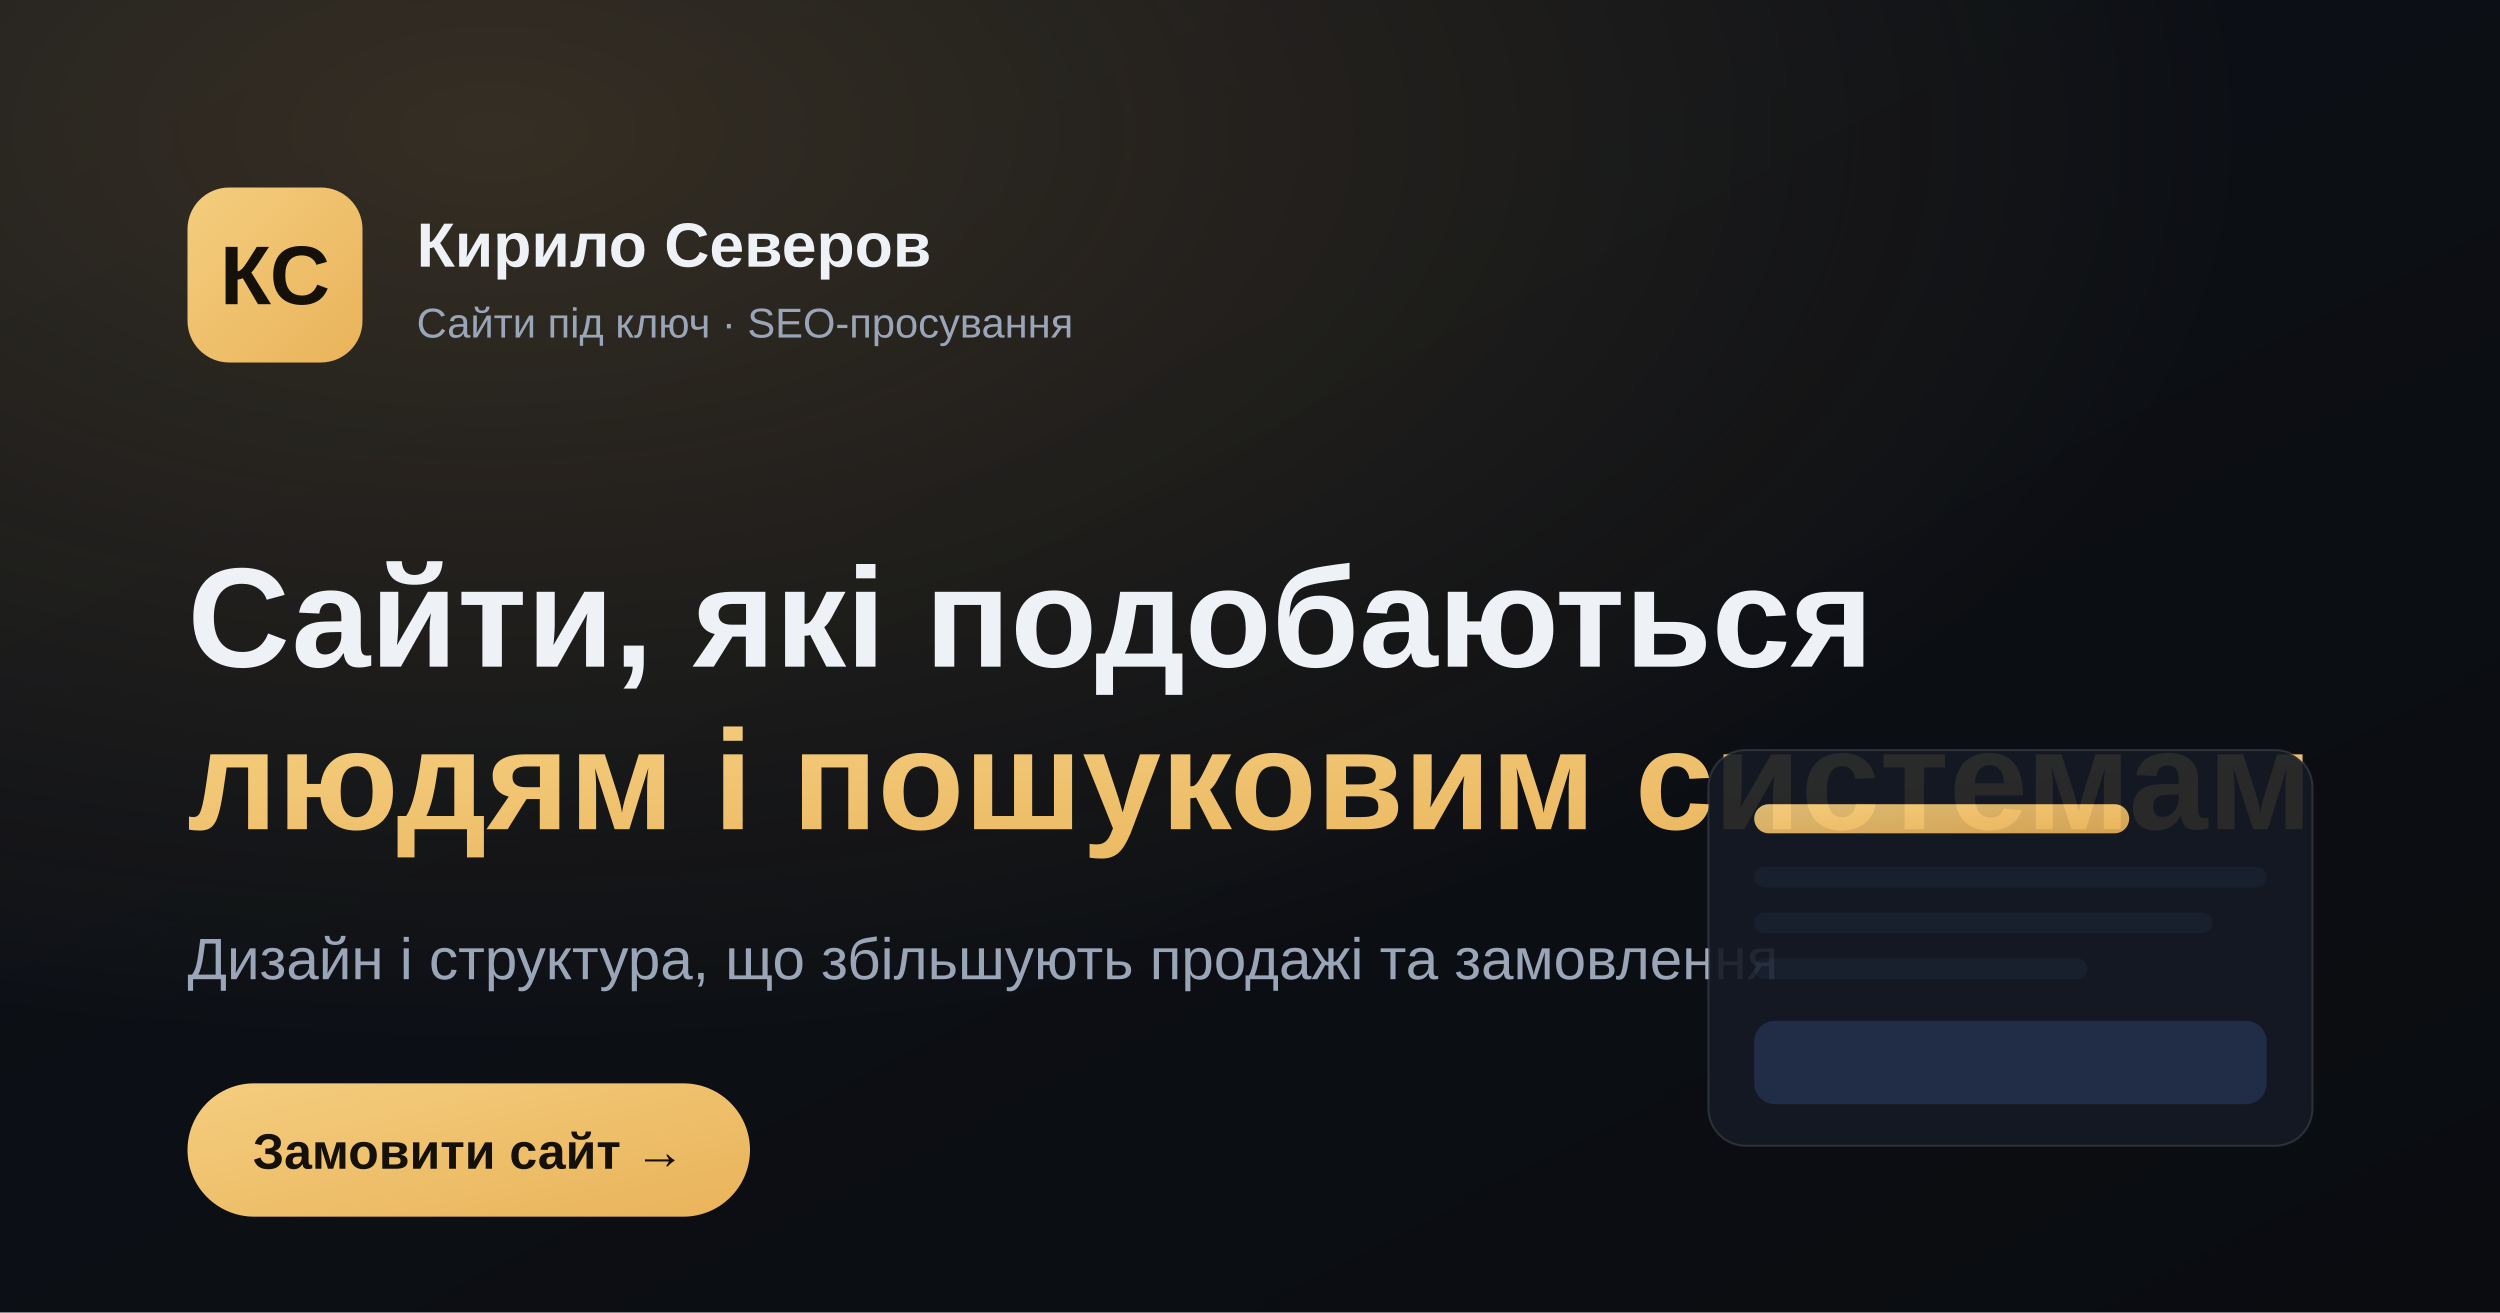
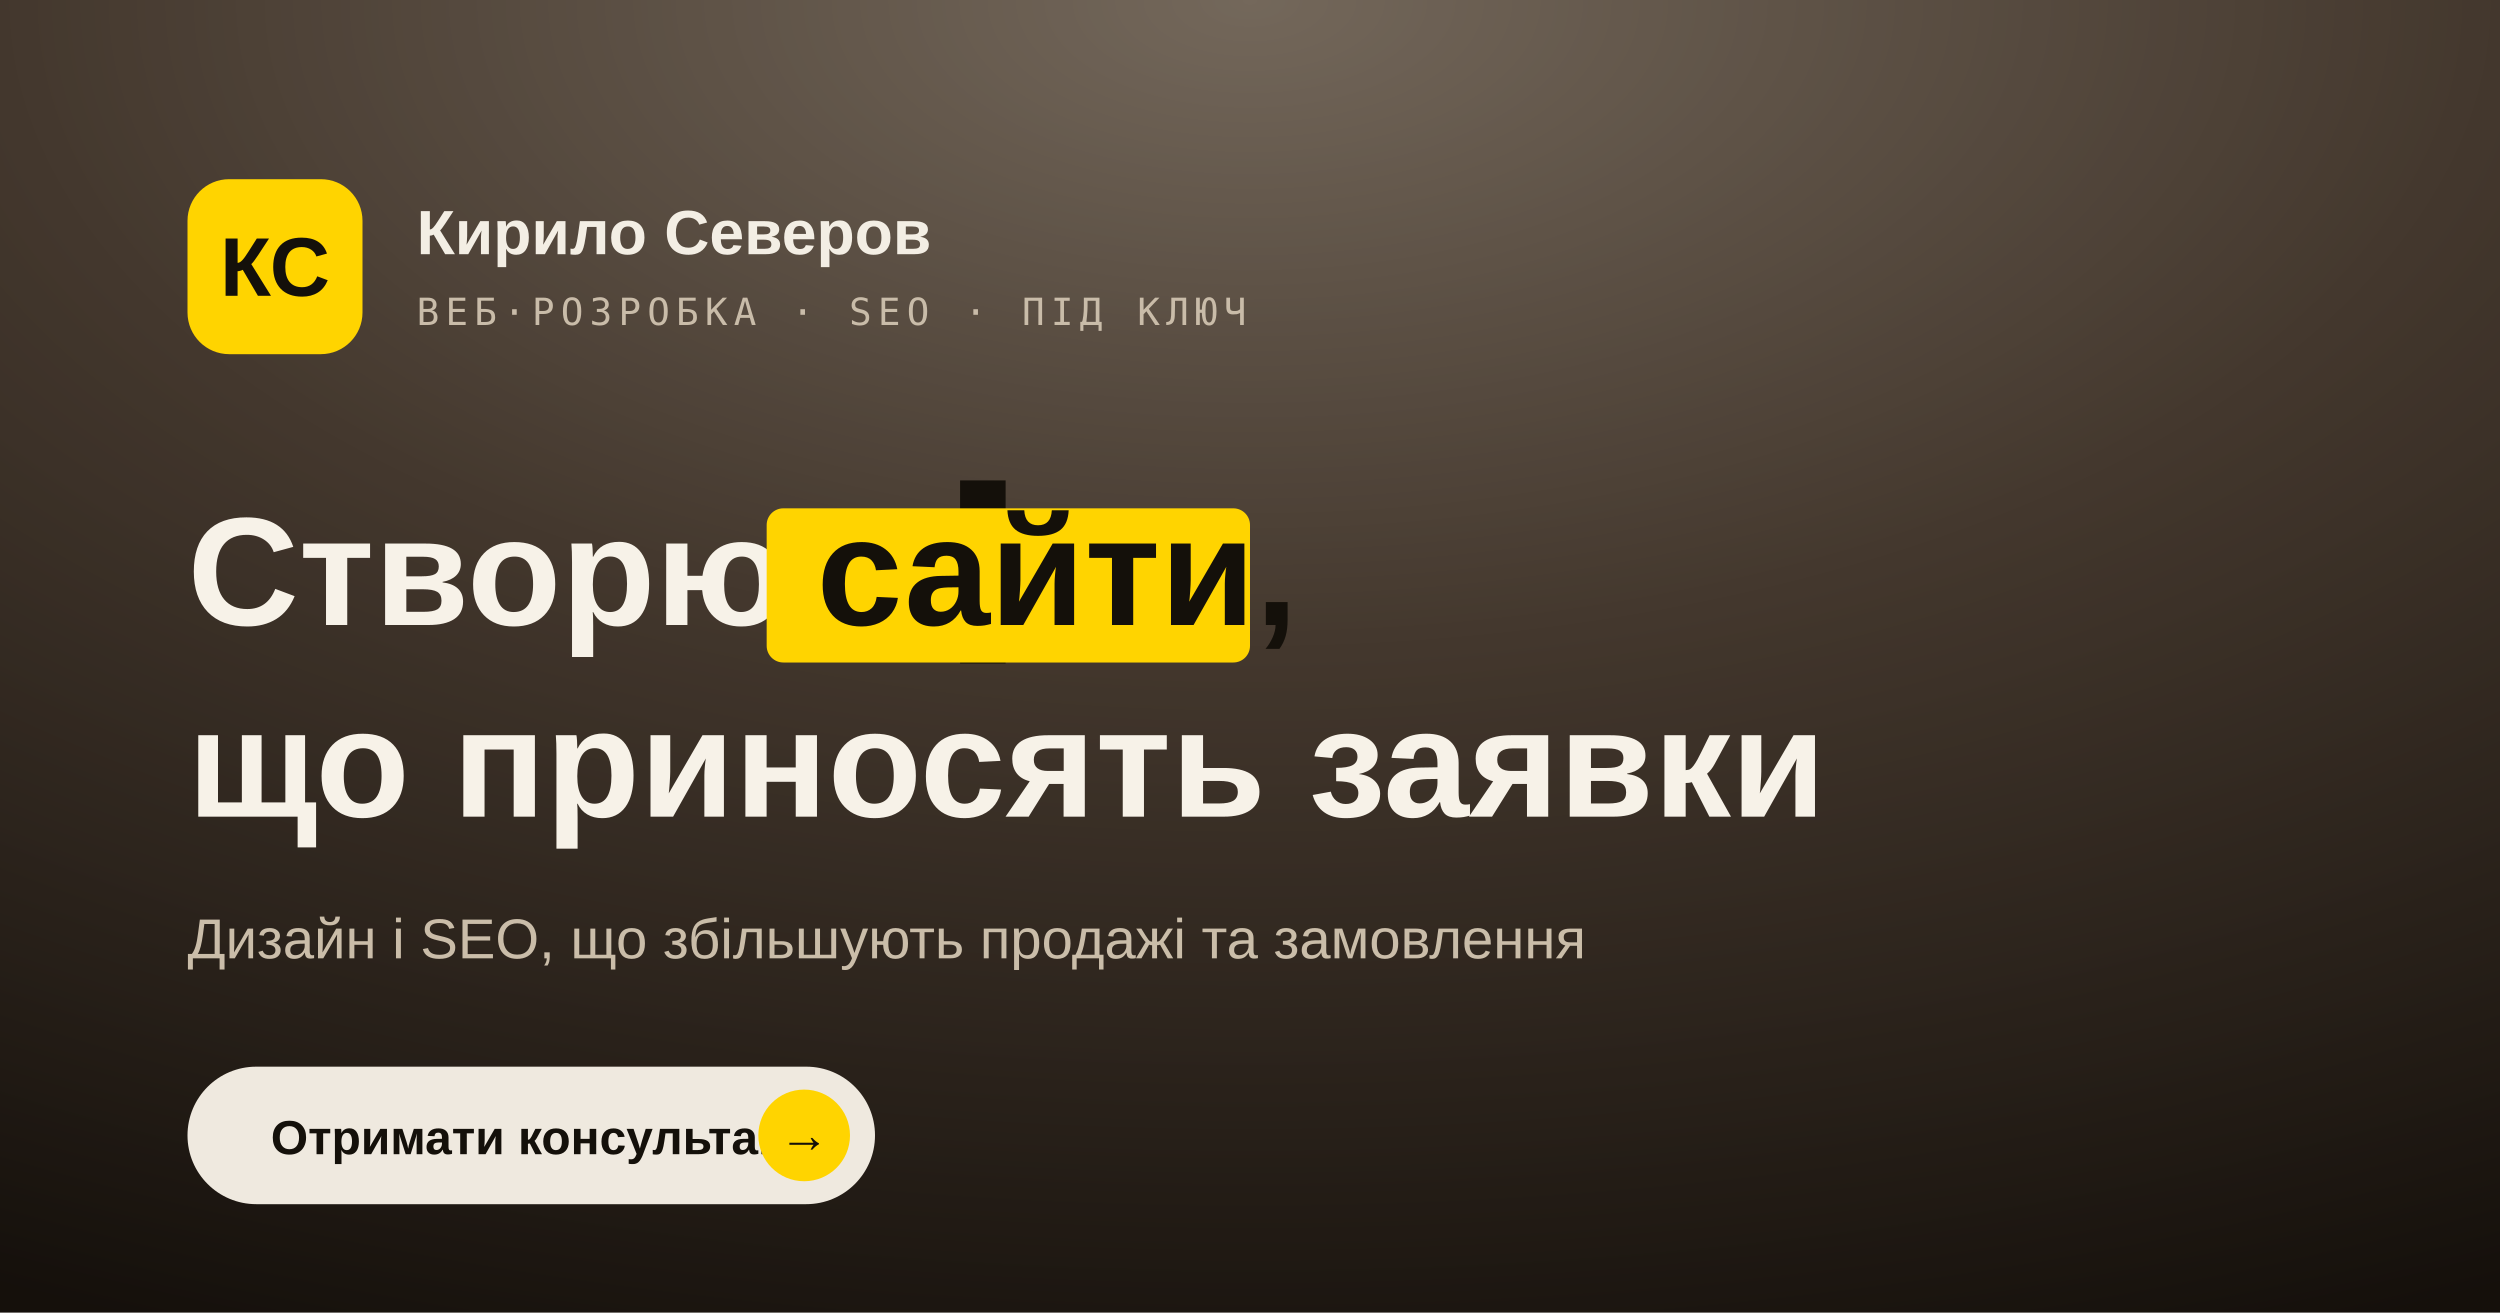
<svg xmlns="http://www.w3.org/2000/svg" width="1200" height="630" viewBox="0 0 1200 630">
  <defs>
-     <linearGradient id="bg" x1="0" y1="0" x2="1" y2="1">
-       <stop offset="0" stop-color="#0e1219" />
-       <stop offset="1" stop-color="#0a0c10" />
-     </linearGradient>
-     <linearGradient id="gold" x1="0" y1="0" x2="1" y2="1">
-       <stop offset="0" stop-color="#f4cd7e" />
-       <stop offset="1" stop-color="#e9b35a" />
-     </linearGradient>
-     <radialGradient id="glow" cx="0.2" cy="0.1" r="0.7">
-       <stop offset="0" stop-color="#e9b35a" stop-opacity="0.18" />
-       <stop offset="1" stop-color="#e9b35a" stop-opacity="0" />
+     <radialGradient id="bg" cx="0.5" cy="0" r="1.1">
+       <stop offset="0" stop-color="#c2b09c" />
+       <stop offset="0.45" stop-color="#6a5849" />
+       <stop offset="1" stop-color="#15100b" />
    </radialGradient>
  </defs>
  <rect width="1200" height="630" fill="url(#bg)" />
-   <rect width="1200" height="630" fill="url(#glow)" />
-   <g transform="translate(90,90)">
-     <rect width="84" height="84" rx="20" fill="url(#gold)" />
-     <text x="42" y="56" font-family="'Inter Tight', Arial, sans-serif" font-size="40" font-weight="800" text-anchor="middle" fill="#15110a">КС</text>
-     <text x="110" y="38" font-family="'Inter Tight', Arial, sans-serif" font-size="30" font-weight="700" fill="#eef1f6">Кирило Северов</text>
-     <text x="110" y="72" font-family="Arial, sans-serif" font-size="20" fill="#9aa6b8">Сайти під ключ · SEO-просування</text>
+   <rect width="1200" height="630" fill="#140f0a" opacity="0.45" />
+   <g transform="translate(90,86)">
+     <rect width="84" height="84" rx="20" fill="#ffd400" />
+     <text x="42" y="56" font-family="'Inter Tight', Arial, sans-serif" font-size="40" font-weight="800" text-anchor="middle" fill="#14100a">КС</text>
+     <text x="110" y="36" font-family="'Inter Tight', Arial, sans-serif" font-size="30" font-weight="800" fill="#f3eee4">Кирило Северов</text>
+     <text x="110" y="70" font-family="monospace" font-size="18" fill="#c9bca9" letter-spacing="3">ВЕБ·РОЗРОБКА · SEO · ПІД КЛЮЧ</text>
  </g>
-   <text x="90" y="320" font-family="'Inter Tight', Arial, sans-serif" font-size="68" font-weight="800" fill="#eef1f6">Сайти, які подобаються</text>
-   <text x="90" y="398" font-family="'Inter Tight', Arial, sans-serif" font-size="68" font-weight="800" fill="url(#gold)">людям і пошуковим системам</text>
-   <text x="90" y="470" font-family="Arial, sans-serif" font-size="28" fill="#9aa6b8">Дизайн і структура, що збільшують продажі та замовлення</text>
-   <g transform="translate(90,520)">
-     <rect width="270" height="64" rx="32" fill="url(#gold)" />
-     <text x="135" y="41" font-family="Arial, sans-serif" font-size="24" font-weight="700" text-anchor="middle" fill="#15110a">Замовити сайт →</text>
-   </g>
-   <g transform="translate(820,360)" opacity="0.9">
-     <rect x="0" y="0" width="290" height="190" rx="18" fill="#141a24" stroke="#ffffff22" />
-     <rect x="22" y="26" width="180" height="14" rx="7" fill="url(#gold)" />
-     <rect x="22" y="56" width="246" height="10" rx="5" fill="#1a2230" />
-     <rect x="22" y="78" width="220" height="10" rx="5" fill="#1a2230" />
-     <rect x="22" y="100" width="160" height="10" rx="5" fill="#1a2230" />
-     <rect x="22" y="130" width="246" height="40" rx="10" fill="#23304d" />
+   <text x="90" y="300" font-family="'Inter Tight', Arial, sans-serif" font-size="74" font-weight="800" fill="#f7f2e8">Створюю <tspan fill="#14100a">▍</tspan>
+   </text>
+   <rect x="368" y="244" width="232" height="74" rx="8" fill="#ffd400" />
+   <text x="392" y="300" font-family="'Inter Tight', Arial, sans-serif" font-size="74" font-weight="800" fill="#14100a">сайти,</text>
+   <text x="90" y="392" font-family="'Inter Tight', Arial, sans-serif" font-size="74" font-weight="800" fill="#f7f2e8">що приносять заявки</text>
+   <text x="90" y="460" font-family="Arial, sans-serif" font-size="27" fill="#cabda9">Дизайн і SEO, що збільшують продажі та замовлення</text>
+   <g transform="translate(90,512)">
+     <rect width="330" height="66" rx="33" fill="#efe9df" />
+     <text x="40" y="42" font-family="Arial, sans-serif" font-size="23" font-weight="700" fill="#14100a">Отримати консультацію</text>
+     <circle cx="296" cy="33" r="22" fill="#ffd400" />
+     <text x="296" y="41" font-family="Arial, sans-serif" font-size="24" font-weight="800" text-anchor="middle" fill="#14100a">→</text>
  </g>
</svg>
